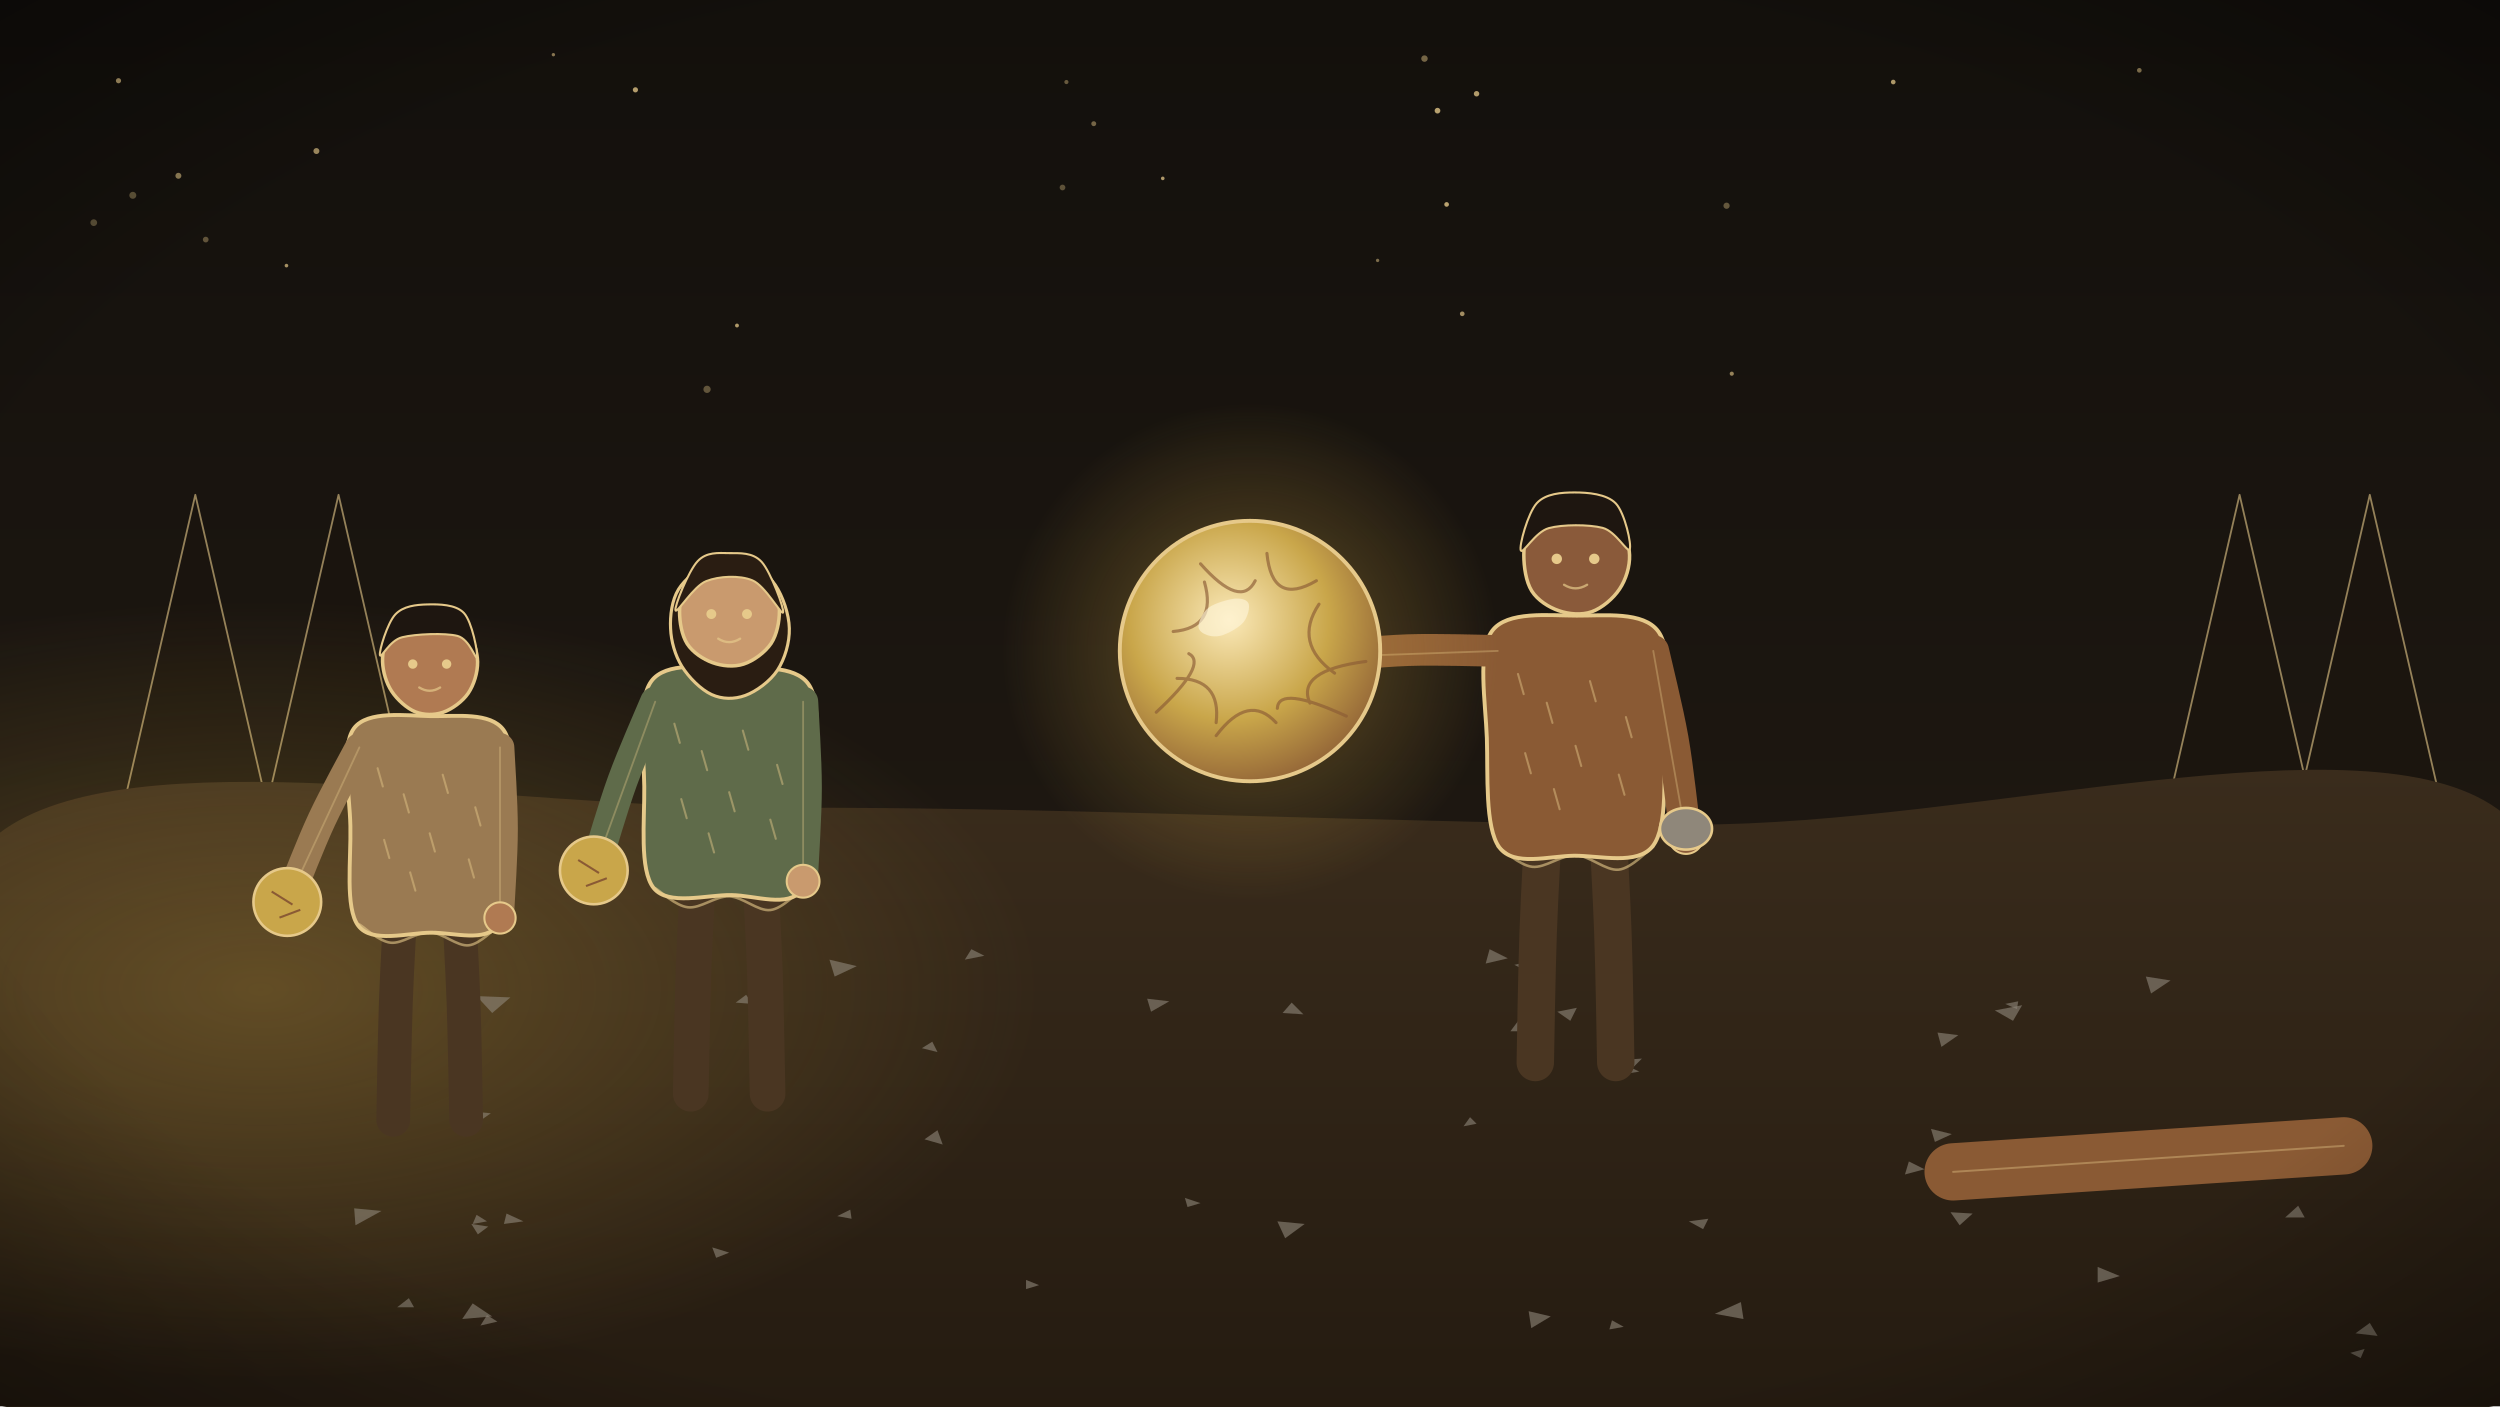
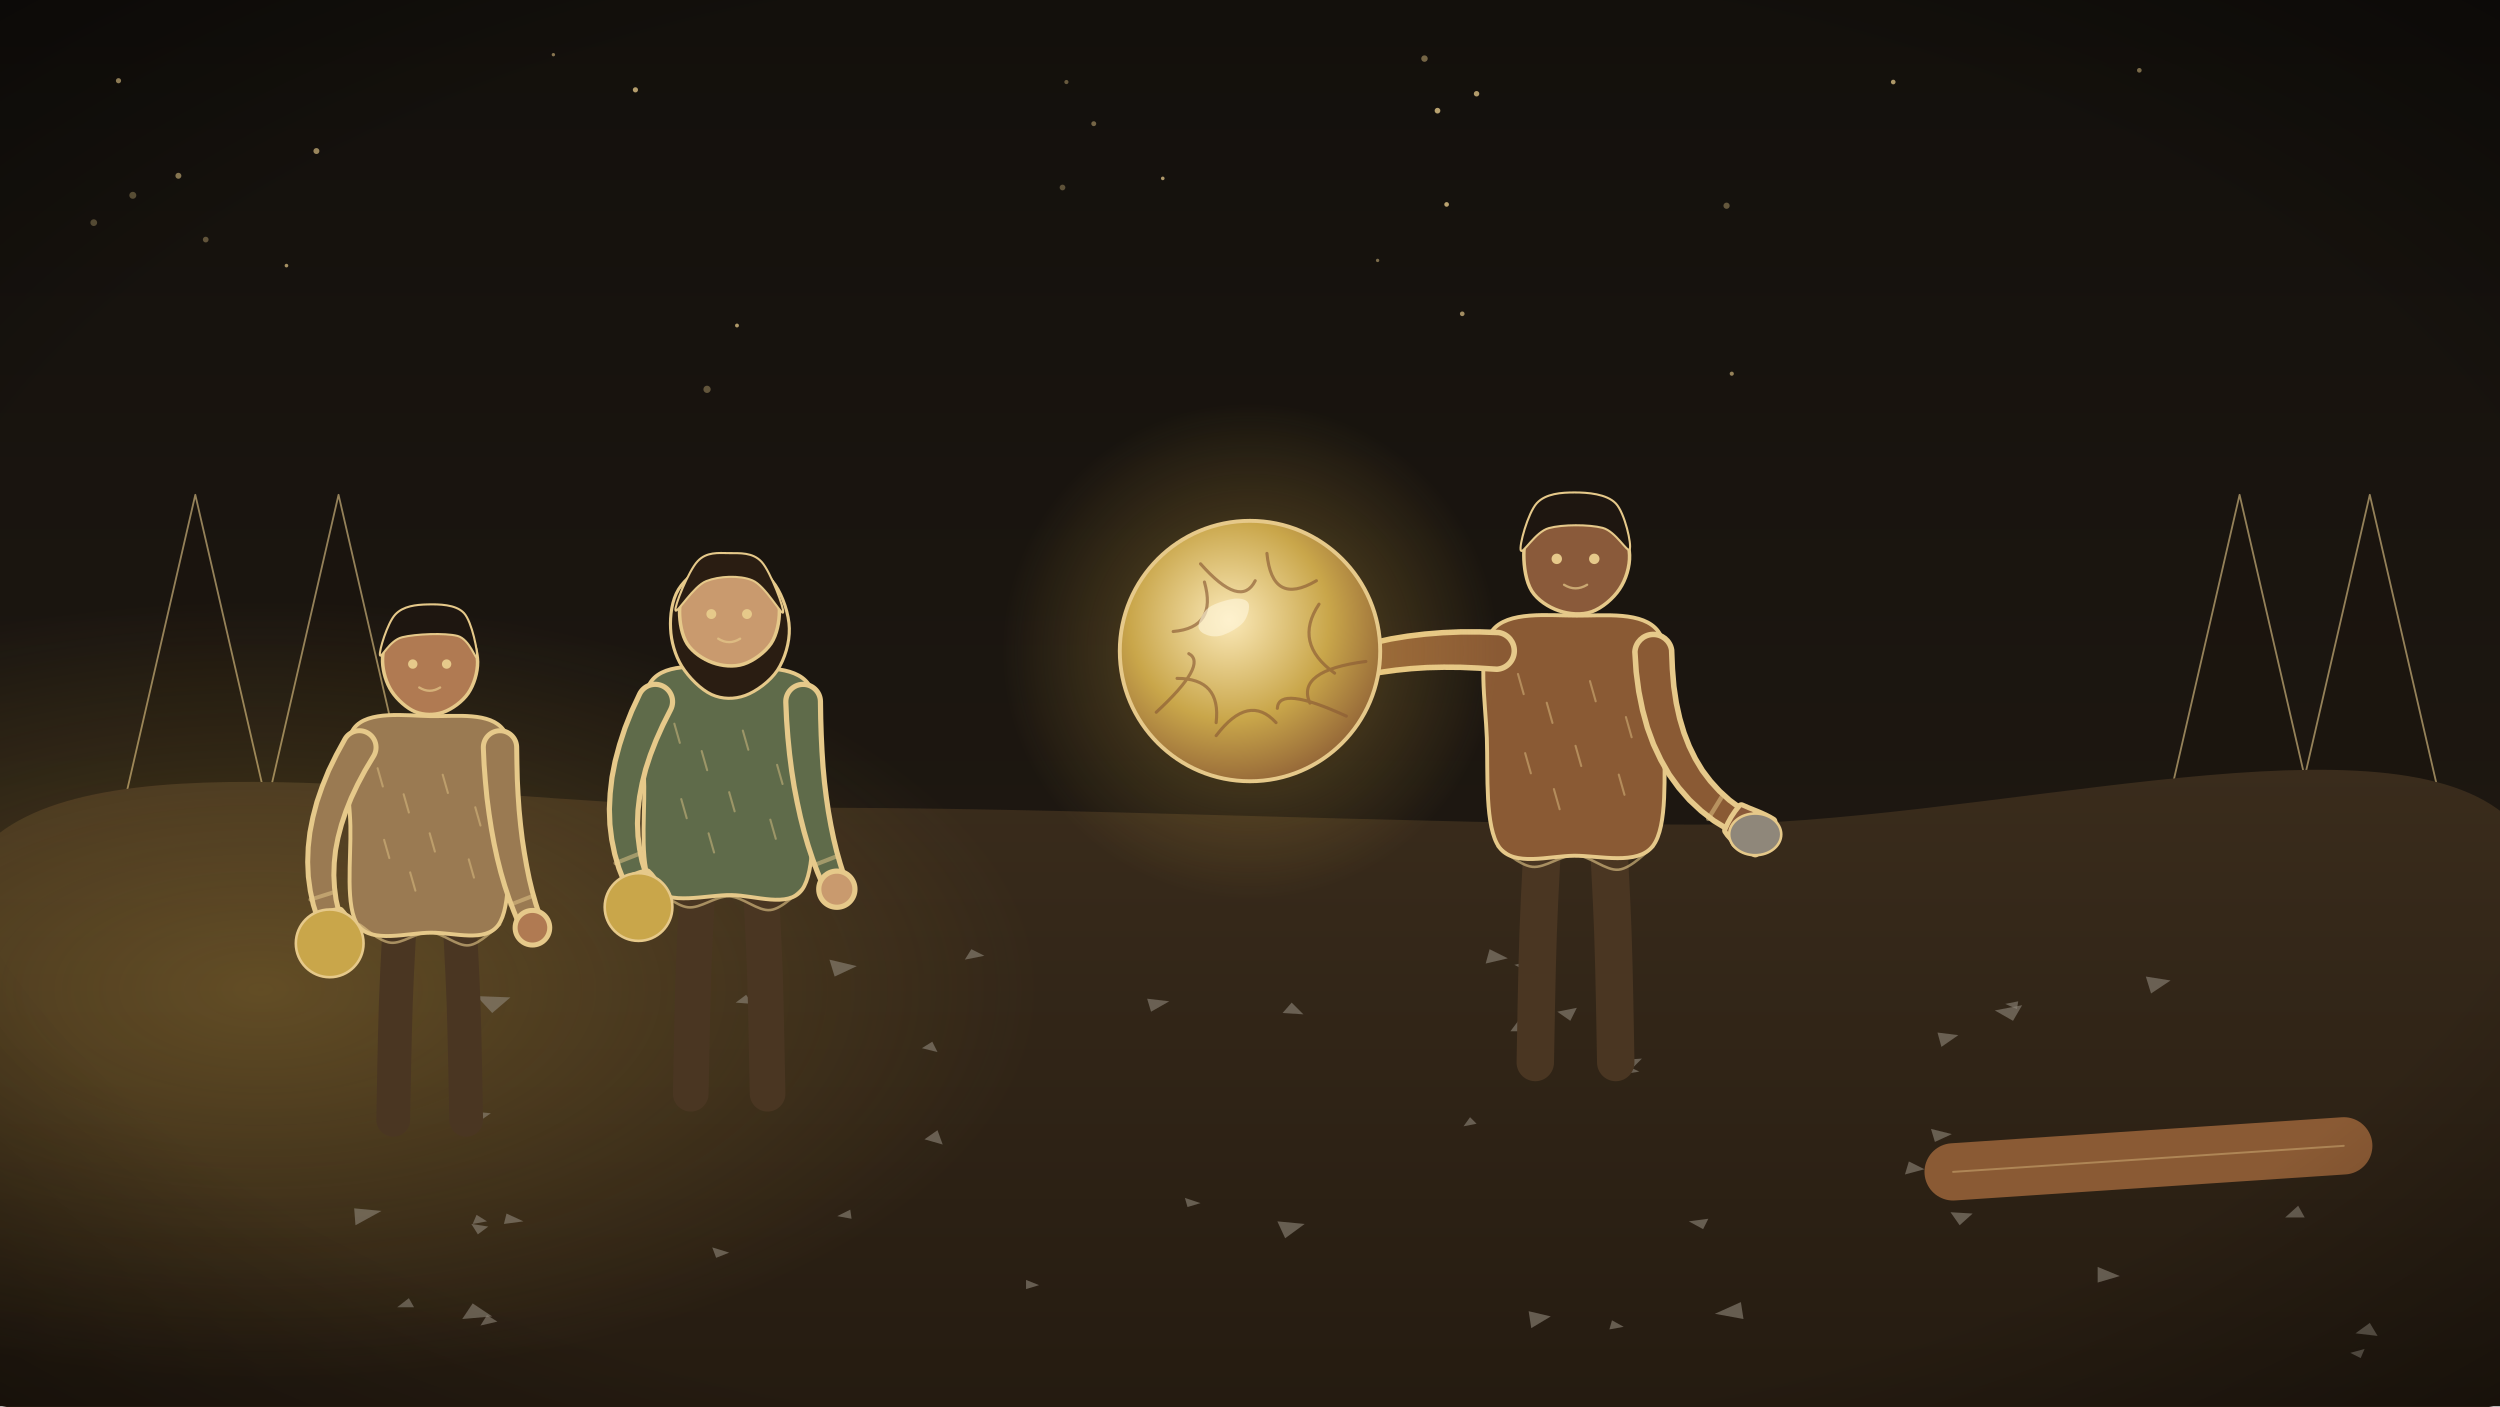
<svg xmlns="http://www.w3.org/2000/svg" viewBox="0 0 1920 1080" width="1920" height="1080">
  <defs>
    <linearGradient id="lg1" x1="0" y1="0" x2="0" y2="1">
      <stop offset="0" stop-color="#13100c" stop-opacity="1" />
      <stop offset="1" stop-color="#241c14" stop-opacity="1" />
    </linearGradient>
    <linearGradient id="lg2" x1="0" y1="0" x2="0" y2="1">
      <stop offset="0" stop-color="#3a2c1c" stop-opacity="1" />
      <stop offset="1" stop-color="#22190f" stop-opacity="1" />
    </linearGradient>
    <radialGradient id="rg3" cx="0.5" cy="0.5" r="0.5">
      <stop offset="0" stop-color="#f2c14e" stop-opacity="0.25" />
      <stop offset="1" stop-color="#f2c14e" stop-opacity="0" />
    </radialGradient>
    <radialGradient id="rg4" cx="0.42" cy="0.38" r="0.7">
      <stop offset="0" stop-color="#fbe9b8" stop-opacity="1" />
      <stop offset="0.55" stop-color="#c9a64a" stop-opacity="1" />
      <stop offset="1" stop-color="#8a5a34" stop-opacity="1" />
    </radialGradient>
    <radialGradient id="rg5" cx="0.5" cy="0.5" r="0.5">
      <stop offset="0" stop-color="#f2c14e" stop-opacity="0.55" />
      <stop offset="0.45" stop-color="#f2c14e" stop-opacity="0.193" />
      <stop offset="1" stop-color="#f2c14e" stop-opacity="0" />
    </radialGradient>
    <radialGradient id="rg6" cx="0.5" cy="0.5" r="0.75">
      <stop offset="0" stop-color="#000000" stop-opacity="0" />
      <stop offset="0.7" stop-color="#000000" stop-opacity="0" />
      <stop offset="1" stop-color="#000000" stop-opacity="0.45" />
    </radialGradient>
  </defs>
  <rect width="1920" height="1080" fill="url(#lg1)" />
  <circle cx="893" cy="137" r="1.4" fill="#e6c98a" opacity="0.73" />
  <circle cx="72" cy="171" r="2.6" fill="#e6c98a" opacity="0.34" />
  <circle cx="1058" cy="200" r="1.3" fill="#e6c98a" opacity="0.49" />
  <circle cx="1326" cy="158" r="2.4" fill="#e6c98a" opacity="0.38" />
  <circle cx="488" cy="69" r="2.0" fill="#e6c98a" opacity="0.76" />
  <circle cx="1123" cy="241" r="1.8" fill="#e6c98a" opacity="0.67" />
  <circle cx="243" cy="116" r="2.3" fill="#e6c98a" opacity="0.66" />
  <circle cx="819" cy="63" r="1.6" fill="#e6c98a" opacity="0.40" />
  <circle cx="566" cy="250" r="1.5" fill="#e6c98a" opacity="0.74" />
  <circle cx="1643" cy="54" r="1.8" fill="#e6c98a" opacity="0.55" />
  <circle cx="102" cy="150" r="2.7" fill="#e6c98a" opacity="0.36" />
  <circle cx="1134" cy="72" r="2.1" fill="#e6c98a" opacity="0.75" />
  <circle cx="425" cy="42" r="1.3" fill="#e6c98a" opacity="0.57" />
  <circle cx="91" cy="62" r="2.0" fill="#e6c98a" opacity="0.76" />
  <circle cx="816" cy="144" r="2.2" fill="#e6c98a" opacity="0.35" />
  <circle cx="1104" cy="85" r="2.2" fill="#e6c98a" opacity="0.78" />
  <circle cx="158" cy="184" r="2.2" fill="#e6c98a" opacity="0.37" />
  <circle cx="543" cy="299" r="2.8" fill="#e6c98a" opacity="0.36" />
  <circle cx="1330" cy="287" r="1.6" fill="#e6c98a" opacity="0.61" />
  <circle cx="137" cy="135" r="2.3" fill="#e6c98a" opacity="0.60" />
  <circle cx="1454" cy="63" r="1.8" fill="#e6c98a" opacity="0.73" />
  <circle cx="1111" cy="157" r="1.8" fill="#e6c98a" opacity="0.79" />
  <circle cx="1094" cy="45" r="2.5" fill="#e6c98a" opacity="0.46" />
  <circle cx="840" cy="95" r="1.9" fill="#e6c98a" opacity="0.46" />
  <circle cx="220" cy="204" r="1.4" fill="#e6c98a" opacity="0.69" />
  <path d="M150,640 L90,640 L150,380 L210,640 Z" fill="#1a140e" stroke="#e6c98a" stroke-width="1.4" stroke-linecap="round" stroke-linejoin="round" opacity="0.6" />
  <path d="M260,640 L200,640 L260,380 L320,640 Z" fill="#1a140e" stroke="#e6c98a" stroke-width="1.4" stroke-linecap="round" stroke-linejoin="round" opacity="0.6" />
  <path d="M1720,640 L1660,640 L1720,380 L1780,640 Z" fill="#1a140e" stroke="#e6c98a" stroke-width="1.4" stroke-linecap="round" stroke-linejoin="round" opacity="0.6" />
  <path d="M1820,640 L1760,640 L1820,380 L1880,640 Z" fill="#1a140e" stroke="#e6c98a" stroke-width="1.4" stroke-linecap="round" stroke-linejoin="round" opacity="0.6" />
  <path d="M-1,640.2 C98.5,563.6 382.6,621.6 599.5,620.4 C816.4,619.3 1080.7,633.1 1300.5,633.3 C1520.3,633.4 1815,547.1 1918.1,621.3 C2021.1,695.6 2238.4,1002.5 1919,1078.9 C1599.7,1155.4 322,1153 2,1079.9 C-318,1006.8 -100.6,716.8 -1,640.2 Z" fill="url(#lg2)" stroke="none" stroke-width="3" stroke-linecap="round" stroke-linejoin="round" />
  <ellipse cx="200" cy="760" rx="600" ry="300" fill="url(#rg3)" />
  <polygon points="910,920 922,924 912,927" fill="#8f877a" opacity="0.6" />
  <polygon points="1498,931 1515,932 1505,941" fill="#8f877a" opacity="0.6" />
  <polygon points="378,1011 355,1013 363,1001" fill="#8f877a" opacity="0.6" />
  <polygon points="798,987 788,990 788,983" fill="#8f877a" opacity="0.6" />
  <polygon points="1826,1026 1809,1024 1820,1016" fill="#8f877a" opacity="0.6" />
  <polygon points="374,938 363,940 366,933" fill="#8f877a" opacity="0.6" />
  <polygon points="1124,865 1129,858 1134,863" fill="#8f877a" opacity="0.6" />
  <polygon points="1240,826 1242,815 1259,823" fill="#8f877a" opacity="0.6" />
  <polygon points="720,868 724,879 710,875" fill="#8f877a" opacity="0.6" />
  <polygon points="985,778 992,770 1001,779" fill="#8f877a" opacity="0.6" />
  <polygon points="402,938 387,940 389,932" fill="#8f877a" opacity="0.6" />
  <polygon points="884,777 881,767 898,769" fill="#8f877a" opacity="0.6" />
  <polygon points="369,1018 374,1010 382,1015" fill="#8f877a" opacity="0.6" />
  <polygon points="550,966 547,958 560,962" fill="#8f877a" opacity="0.6" />
  <polygon points="1805,1039 1816,1036 1813,1043" fill="#8f877a" opacity="0.6" />
  <polygon points="1196,777 1211,774 1206,784" fill="#8f877a" opacity="0.6" />
  <polygon points="1652,763 1648,750 1667,753" fill="#8f877a" opacity="0.6" />
  <polygon points="1308,944 1297,938 1312,936" fill="#8f877a" opacity="0.6" />
  <polygon points="305,1004 314,997 318,1004" fill="#8f877a" opacity="0.6" />
  <polygon points="1191,1011 1176,1020 1174,1007" fill="#8f877a" opacity="0.6" />
  <polygon points="1463,902 1466,892 1478,898" fill="#8f877a" opacity="0.6" />
  <polygon points="1337,1000 1339,1013 1317,1009" fill="#8f877a" opacity="0.6" />
  <polygon points="741,737 746,729 756,734" fill="#8f877a" opacity="0.6" />
  <polygon points="1163,741 1181,737 1179,749" fill="#8f877a" opacity="0.6" />
  <polygon points="654,936 643,934 653,929" fill="#8f877a" opacity="0.6" />
  <polygon points="1236,1021 1238,1014 1247,1019" fill="#8f877a" opacity="0.6" />
  <polygon points="1253,821 1246,814 1261,813" fill="#8f877a" opacity="0.6" />
  <polygon points="565,770 573,764 578,771" fill="#8f877a" opacity="0.6" />
  <polygon points="355,853 377,855 361,866" fill="#8f877a" opacity="0.6" />
  <polygon points="1532,776 1553,772 1546,784" fill="#8f877a" opacity="0.6" />
  <polygon points="1789,884 1800,889 1786,893" fill="#8f877a" opacity="0.6" />
  <polygon points="720,808 708,805 716,800" fill="#8f877a" opacity="0.6" />
  <polygon points="1504,795 1491,804 1488,793" fill="#8f877a" opacity="0.6" />
  <polygon points="637,737 658,742 641,750" fill="#8f877a" opacity="0.6" />
  <polygon points="1160,792 1166,784 1174,792" fill="#8f877a" opacity="0.6" />
  <polygon points="378,778 366,765 392,766" fill="#8f877a" opacity="0.6" />
  <polygon points="1611,985 1611,973 1628,980" fill="#8f877a" opacity="0.6" />
  <polygon points="1550,769 1549,775 1540,771" fill="#8f877a" opacity="0.6" />
  <polygon points="367,948 362,940 375,942" fill="#8f877a" opacity="0.6" />
  <polygon points="1144,729 1158,736 1141,740" fill="#8f877a" opacity="0.6" />
  <polygon points="1483,867 1499,871 1486,877" fill="#8f877a" opacity="0.6" />
  <polygon points="987,951 981,938 1002,940" fill="#8f877a" opacity="0.6" />
  <polygon points="1755,935 1765,926 1770,935" fill="#8f877a" opacity="0.6" />
  <polygon points="314,724 302,723 308,717" fill="#8f877a" opacity="0.6" />
  <polygon points="272,928 293,930 273,941" fill="#8f877a" opacity="0.6" />
  <path d="M1500,900 C1550,896.7 1750,883.3 1800,880" fill="none" stroke="#8a5a34" stroke-width="44" stroke-linecap="round" stroke-linejoin="round" />
  <path d="M1500,900 C1550,896.7 1750,883.3 1800,880" fill="none" stroke="#e6c98a" stroke-width="1.5" stroke-linecap="round" stroke-linejoin="round" opacity="0.4" />
  <g transform="translate(1210,816)">
    <path d="M0,-324.9 C0,-330.1 0,-350.7 0,-355.9" fill="none" stroke="#8a5a3a" stroke-width="19.895" stroke-linecap="round" stroke-linejoin="round" />
    <path d="M-24.3,-187.9 C-25.1,-173.2 -27.6,-130.8 -28.7,-99.5 C-29.8,-68.2 -30.6,-16.6 -30.9,0" fill="none" stroke="#4a3622" stroke-width="28.737" stroke-linecap="round" stroke-linejoin="round" />
    <path d="M24.3,-187.9 C25.1,-173.2 27.6,-130.8 28.7,-99.5 C29.8,-68.2 30.6,-16.6 30.9,0" fill="none" stroke="#4a3622" stroke-width="28.737" stroke-linecap="round" stroke-linejoin="round" />
    <g id="mv-breathe-maker">
      <path d="M-64.1,-331.4 C-52.6,-347.1 -20.4,-343.2 0.9,-343.2 C22.2,-343.1 52.3,-346.7 63.6,-331 C74.8,-315.3 69.2,-276.6 68.5,-249.1 C67.8,-221.7 71,-181.4 59.4,-166.3 C47.8,-151.2 18.7,-158.9 -1,-158.8 C-20.6,-158.6 -47.3,-150.2 -58.5,-165.2 C-69.7,-180.3 -67.2,-221.5 -68.1,-249.2 C-69.1,-276.9 -75.6,-315.7 -64.1,-331.4 Z" fill="#8a5a34" stroke="#e6c98a" stroke-width="3" stroke-linecap="round" stroke-linejoin="round" />
      <path d="M-44.2,-298.4 l4.4,15.5 M-22.1,-276.3 l4.4,15.5 M11.1,-292.9 l4.4,15.5 M38.7,-265.3 l4.4,15.5 M-38.7,-237.6 l4.4,15.5 M0,-243.2 l4.4,15.5 M33.2,-221.1 l4.4,15.5 M-16.6,-210 l4.4,15.5" fill="none" stroke="#e6c98a" stroke-width="1.6" stroke-linecap="round" stroke-linejoin="round" opacity="0.45" />
      <path d="M-59.7,-165.8 C-55.3,-163.2 -43.1,-151.4 -33.2,-150.3 C-23.2,-149.2 -11.1,-159.5 0,-159.2 C11.1,-158.8 23.2,-147 33.2,-148.1 C43.1,-149.2 55.3,-162.8 59.7,-165.8" fill="none" stroke="#e6c98a" stroke-width="2" stroke-linecap="round" stroke-linejoin="round" opacity="0.6" />
    </g>
-     <g id="mv-arm-makerr">
-       <g transform="translate(-59.7,-316.1) rotate(88)">
-         <path d="M0,0 C-0.5,11.5 -3,46.1 -3,69.1 C-3,92.1 -0.5,126.6 0,138.2" fill="none" stroke="#8a5a34" stroke-width="24.316" stroke-linecap="round" stroke-linejoin="round" />
-         <path d="M0,0 C0,23 0,115.1 0,138.2" fill="none" stroke="#e6c98a" stroke-width="1.4" stroke-linecap="round" stroke-linejoin="round" opacity="0.35" />
-         <circle cx="0" cy="144.8" r="13.3" fill="#8a5a3a" stroke="#e6c98a" stroke-width="1.6" />
-       </g>
-     </g>
-     <g id="mv-arm-makerl">
-       <g transform="translate(59.7,-316.1) rotate(-10)">
-         <path d="M0,0 C0.5,11.5 3,46.1 3,69.1 C3,92.1 0.5,126.6 0,138.2" fill="none" stroke="#8a5a34" stroke-width="24.316" stroke-linecap="round" stroke-linejoin="round" />
-         <path d="M0,0 C0,23 0,115.1 0,138.2" fill="none" stroke="#e6c98a" stroke-width="1.4" stroke-linecap="round" stroke-linejoin="round" opacity="0.35" />
-         <circle cx="0" cy="144.8" r="13.3" fill="#8a5a3a" stroke="#e6c98a" stroke-width="1.6" />
-         <g transform="translate(0,144.8) rotate(10)">
-           <ellipse cx="0" cy="-6" rx="20" ry="16" fill="#8f877a" stroke="#e6c98a" stroke-width="2" />
-         </g>
-       </g>
+     <g class="mv mv-limb-maker-r-1" data-pivot="-59.7 -316.1">
+       <path d="M-59.0,-330.2 L-73.6,-330.7 L-88.1,-330.7 L-102.2,-330.1 L-115.8,-329.0 L-129.0,-327.4 L-141.8,-325.3 L-154.1,-322.6 L-166.0,-319.5 L-177.5,-315.8 L-188.5,-311.7 L-199.0,-307.0 L-208.8,-302.0 A9.4,9.4 0 0 0 -200.9,-284.9 L-191.2,-288.8 L-181.4,-292.2 L-171.1,-295.2 L-160.5,-297.7 L-149.5,-299.7 L-138.0,-301.3 L-126.2,-302.5 L-113.9,-303.3 L-101.2,-303.6 L-88.1,-303.5 L-74.6,-302.9 L-60.4,-302.0 A14.2,14.2 0 0 0 -59.0,-330.2Z" fill="#8a5a34" stroke="#e6c98a" stroke-width="4.25" stroke-linejoin="round" />
+       <path d="M-194.3,-310.3 L-185.1,-291.7" stroke="#e6c98a" stroke-width="3.40" stroke-linecap="round" opacity=".5" />
+       <circle cx="-212.1" cy="-289.8" r="14.7" fill="#8a5a3a" stroke="#e6c98a" stroke-width="4.25" />
    </g>
    <g id="mv-nod-maker">
      <path d="M41.5,-389.7 C41.8,-381 38.7,-370.8 33.8,-363.6 C29,-356.3 20.3,-349 12.5,-346.2 C4.7,-343.4 -5.2,-344.3 -12.9,-347 C-20.5,-349.6 -29.1,-355 -33.6,-362.1 C-38.1,-369.3 -39.7,-380.9 -39.7,-389.7 C-39.7,-398.5 -38.2,-408.3 -33.7,-415.1 C-29.1,-421.9 -20.2,-427.9 -12.5,-430.5 C-4.9,-433.2 4.8,-433.4 12.3,-430.9 C19.7,-428.4 27.3,-422.5 32.2,-415.6 C37.1,-408.7 41.3,-398.4 41.5,-389.7 Z" fill="#8a5a3a" stroke="#e6c98a" stroke-width="2.7" stroke-linecap="round" stroke-linejoin="round" />
      <path d="M-42,-393.2 C-43.6,-396.4 -36.6,-422.1 -29.7,-429.6 C-22.8,-437 -10.8,-437.8 -0.7,-437.8 C9.4,-437.8 23.8,-436.7 30.9,-429.4 C37.9,-422.1 43.3,-397.3 41.6,-394.2 C39.9,-391 31.1,-407.9 20.8,-410.6 C10.4,-413.3 -10.1,-413.3 -20.5,-410.4 C-31,-407.5 -40.5,-390.1 -42,-393.2 Z" fill="#1e1610" stroke="#e6c98a" stroke-width="1.6" stroke-linecap="round" stroke-linejoin="round" />
      <circle cx="-14.4" cy="-386.8" r="4" fill="#e6c98a" />
      <circle cx="14.4" cy="-386.8" r="4" fill="#e6c98a" />
      <path d="M-8.8,-366.9 q8.8,5.5 17.7,0" fill="none" stroke="#e6c98a" stroke-width="1.8" stroke-linecap="round" stroke-linejoin="round" opacity="0.7" />
+     </g>
+     <g class="mv mv-limb-maker-l-1" data-pivot="59.7 -316.1">
+       <path d="M45.6,-315.4 L46.6,-300.0 L48.6,-284.9 L51.5,-270.6 L55.2,-257.1 L59.9,-244.3 L65.5,-232.4 L71.9,-221.2 L79.3,-211.0 L87.5,-201.6 L96.5,-193.2 L106.3,-185.6 L116.6,-179.3 A9.4,9.4 0 0 0 127.1,-194.9 L118.2,-201.5 L110.5,-208.5 L103.6,-216.1 L97.4,-224.3 L92.0,-233.3 L87.3,-242.9 L83.3,-253.2 L80.0,-264.3 L77.4,-276.1 L75.5,-288.8 L74.4,-302.2 L73.8,-316.8 A14.2,14.2 0 0 0 45.6,-315.4Z" fill="#8a5a34" stroke="#e6c98a" stroke-width="4.25" stroke-linejoin="round" />
+       <path d="M101.9,-187.1 L112.8,-204.8" stroke="#e6c98a" stroke-width="3.40" stroke-linecap="round" opacity=".5" />
+       <g transform="translate(121.9 -187.1) rotate(121.38) scale(28.320)">
+         <g fill="#e6c98a" stroke="#e6c98a" stroke-width="0.27" stroke-linejoin="round">
+           <path d="M-0.370,0 C-0.111,0.04 0.111,0.04 0.370,0 C0.500,-0.25 0.510,-0.62 0.480,-0.960 C0.288,-1.050 -0.288,-1.050 -0.480,-0.920 C-0.490,-0.62 -0.390,-0.22 -0.370,0 Z" />
+         </g>
+         <g fill="#8a5a3a" stroke="none">
+           <path d="M-0.370,0 C-0.111,0.04 0.111,0.04 0.370,0 C0.500,-0.25 0.510,-0.62 0.480,-0.960 C0.288,-1.050 -0.288,-1.050 -0.480,-0.920 C-0.490,-0.62 -0.390,-0.22 -0.370,0 Z" />
+         </g>
+         <path d="M0.237,-0.94 L0.237,-0.57 A0.118,0.118 0 0 0 0.473,-0.57 L0.473,-0.94 A0.118,0.118 0 0 0 0.237,-0.94 Z" fill="#8a5a3a" stroke="#e6c98a" stroke-width="0.135" stroke-linejoin="round" />
+         <path d="M-0.004,-0.97 L-0.004,-0.6 A0.124,0.124 0 0 0 0.244,-0.6 L0.244,-0.97 A0.124,0.124 0 0 0 -0.004,-0.97 Z" fill="#8a5a3a" stroke="#e6c98a" stroke-width="0.135" stroke-linejoin="round" />
+         <path d="M-0.238,-0.95 L-0.238,-0.58 A0.118,0.118 0 0 0 -0.002,-0.58 L-0.002,-0.95 A0.118,0.118 0 0 0 -0.238,-0.95 Z" fill="#8a5a3a" stroke="#e6c98a" stroke-width="0.135" stroke-linejoin="round" />
+         <path d="M-0.452,-0.87 L-0.452,-0.5 A0.102,0.102 0 0 0 -0.248,-0.5 L-0.248,-0.87 A0.102,0.102 0 0 0 -0.452,-0.87 Z" fill="#8a5a3a" stroke="#e6c98a" stroke-width="0.135" stroke-linejoin="round" />
+         <path d="M0.513,-0.528 L0.056,-0.659 A0.115,0.115 0 0 0 -0.016,-0.441 L0.427,-0.272 A0.135,0.135 0 0 0 0.513,-0.528 Z" fill="#8a5a3a" stroke="#e6c98a" stroke-width="0.135" stroke-linejoin="round" />
+       </g>
+     </g>
+     <g transform="translate(138.0 -169.2)">
+       <ellipse cx="0" cy="-6" rx="20" ry="16" fill="#8f877a" stroke="#e6c98a" stroke-width="2" />
    </g>
  </g>
  <g id="mv-glint-core">
    <circle cx="960" cy="500" r="190.0" fill="url(#rg5)" />
  </g>
  <circle cx="960" cy="500" r="100" fill="url(#rg4)" stroke="#e6c98a" stroke-width="3" />
  <path d="M1049,508 Q995,515 1006,540 M1034,550 Q982,526 981,544 M980,555 Q959,532 934,565 M934,555 Q938,521 904,521 M888,547 Q928,510 913,502 M901,485 Q935,482 925,447 M922,433 Q953,468 964,446 M973,425 Q977,466 1011,446 M1013,464 Q993,494 1025,517" fill="none" stroke="#8a5a34" stroke-width="2.4" stroke-linecap="round" stroke-linejoin="round" opacity="0.65" />
  <path d="M958.9,463.5 C960.1,466.5 958.3,473.7 955.1,477.7 C951.9,481.7 944.3,485.9 939.6,487.6 C935,489.3 930.2,488.9 927,487.7 C923.8,486.6 920.3,484.4 920.4,480.9 C920.6,477.4 923.5,470.3 928.1,466.8 C932.7,463.3 942.9,460.4 948,459.8 C953.1,459.3 957.7,460.5 958.9,463.5 Z" fill="#fff6dc" stroke="none" stroke-width="3" stroke-linecap="round" stroke-linejoin="round" opacity="0.6" />
  <g transform="translate(560,840)">
    <path d="M0,-309.5 C0,-314.4 0,-334 0,-338.9" fill="none" stroke="#c99a6e" stroke-width="18.947" stroke-linecap="round" stroke-linejoin="round" />
    <path d="M-23.2,-178.9 C-23.9,-164.9 -26.3,-124.6 -27.4,-94.7 C-28.4,-64.9 -29.1,-15.8 -29.5,0" fill="none" stroke="#4a3622" stroke-width="27.368" stroke-linecap="round" stroke-linejoin="round" />
    <path d="M23.2,-178.9 C23.9,-164.9 26.3,-124.6 27.4,-94.7 C28.4,-64.9 29.1,-15.8 29.5,0" fill="none" stroke="#4a3622" stroke-width="27.368" stroke-linecap="round" stroke-linejoin="round" />
    <g id="mv-breathe-u1">
      <path d="M-59.8,-316.8 C-48.7,-332 -18.7,-327.5 1.4,-327.1 C21.5,-326.7 50.4,-329.6 60.9,-314.6 C71.5,-299.5 65.7,-263.2 64.8,-236.8 C64,-210.5 66.4,-170.6 55.8,-156.5 C45.3,-142.5 20.4,-152.3 1.5,-152.6 C-17.5,-152.8 -46.9,-144.1 -58,-158 C-69.1,-171.9 -64.9,-209.6 -65.2,-236 C-65.5,-262.5 -70.9,-301.6 -59.8,-316.8 Z" fill="#5f6b4a" stroke="#e6c98a" stroke-width="3" stroke-linecap="round" stroke-linejoin="round" />
      <path d="M-42.1,-284.2 l4.2,14.7 M-21.1,-263.2 l4.2,14.7 M10.5,-278.9 l4.2,14.7 M36.8,-252.6 l4.2,14.7 M-36.8,-226.3 l4.2,14.7 M0,-231.6 l4.2,14.7 M31.6,-210.5 l4.2,14.7 M-15.8,-200 l4.2,14.7" fill="none" stroke="#e6c98a" stroke-width="1.6" stroke-linecap="round" stroke-linejoin="round" opacity="0.45" />
      <path d="M-56.8,-157.9 C-52.6,-155.4 -41.1,-144.2 -31.6,-143.2 C-22.1,-142.1 -10.5,-151.9 0,-151.6 C10.5,-151.2 22.1,-140 31.6,-141.1 C41.1,-142.1 52.6,-155.1 56.8,-157.9" fill="none" stroke="#e6c98a" stroke-width="2" stroke-linecap="round" stroke-linejoin="round" opacity="0.6" />
    </g>
-     <g id="mv-arm-u1r">
-       <g transform="translate(-56.8,-301.1) rotate(20)">
-         <path d="M0,0 C-0.5,11 -2.8,43.9 -2.8,65.8 C-2.8,87.7 -0.5,120.6 0,131.6" fill="none" stroke="#5f6b4a" stroke-width="23.158" stroke-linecap="round" stroke-linejoin="round" />
-         <path d="M0,0 C0,21.9 0,109.6 0,131.6" fill="none" stroke="#e6c98a" stroke-width="1.4" stroke-linecap="round" stroke-linejoin="round" opacity="0.35" />
-         <circle cx="0" cy="137.9" r="12.6" fill="#c99a6e" stroke="#e6c98a" stroke-width="1.6" />
-         <g transform="translate(0,137.9) rotate(-20)">
-           <circle cx="0" cy="0" r="26" fill="#c9a64a" stroke="#e6c98a" stroke-width="2" />
-           <path d="M-12,-8 L4,2 M-6,12 L10,6" stroke="#8a5a34" stroke-width="1.6" fill="none" />
-         </g>
+     <g class="mv mv-limb-u1-r-1" data-pivot="-56.8 -301.1">
+       <path d="M-68.8,-306.9 L-74.8,-294.0 L-80.0,-280.9 L-84.2,-268.0 L-87.6,-255.3 L-90.0,-242.9 L-91.4,-230.6 L-92.0,-218.6 L-91.6,-206.8 L-90.2,-195.3 L-87.9,-184.1 L-84.7,-173.2 L-80.7,-163.0 A8.9,8.9 0 0 0 -63.9,-168.8 L-66.9,-178.5 L-68.8,-188.1 L-70.0,-197.8 L-70.4,-207.7 L-70.0,-217.7 L-68.8,-228.0 L-66.8,-238.5 L-64.1,-249.3 L-60.5,-260.3 L-56.1,-271.6 L-50.9,-283.2 L-44.8,-295.3 A13.3,13.3 0 0 0 -68.8,-306.9Z" fill="#5f6b4a" stroke="#e6c98a" stroke-width="4.00" stroke-linejoin="round" />
+       <path d="M-87.3,-177.1 L-69.1,-184.3" stroke="#e6c98a" stroke-width="3.20" stroke-linecap="round" opacity=".5" />
+       <g transform="translate(-72.3 -165.9) rotate(158.51) scale(26.640)">
+         <g fill="#e6c98a" stroke="#e6c98a" stroke-width="0.27" stroke-linejoin="round">
+           <path d="M0.370,0 C0.111,0.04 -0.111,0.04 -0.370,0 C-0.500,-0.25 -0.510,-0.62 -0.480,-0.960 C-0.288,-1.050 0.288,-1.050 0.480,-0.920 C0.490,-0.62 0.390,-0.22 0.370,0 Z" />
+         </g>
+         <g fill="#c99a6e" stroke="none">
+           <path d="M0.370,0 C0.111,0.04 -0.111,0.04 -0.370,0 C-0.500,-0.25 -0.510,-0.62 -0.480,-0.960 C-0.288,-1.050 0.288,-1.050 0.480,-0.920 C0.490,-0.62 0.390,-0.22 0.370,0 Z" />
+         </g>
+         <path d="M-0.473,-0.94 L-0.473,-0.57 A0.118,0.118 0 0 0 -0.237,-0.57 L-0.237,-0.94 A0.118,0.118 0 0 0 -0.473,-0.94 Z" fill="#c99a6e" stroke="#e6c98a" stroke-width="0.135" stroke-linejoin="round" />
+         <path d="M-0.244,-0.97 L-0.244,-0.6 A0.124,0.124 0 0 0 0.004,-0.6 L0.004,-0.97 A0.124,0.124 0 0 0 -0.244,-0.97 Z" fill="#c99a6e" stroke="#e6c98a" stroke-width="0.135" stroke-linejoin="round" />
+         <path d="M0.002,-0.95 L0.002,-0.58 A0.118,0.118 0 0 0 0.238,-0.58 L0.238,-0.95 A0.118,0.118 0 0 0 0.002,-0.95 Z" fill="#c99a6e" stroke="#e6c98a" stroke-width="0.135" stroke-linejoin="round" />
+         <path d="M0.248,-0.87 L0.248,-0.5 A0.102,0.102 0 0 0 0.452,-0.5 L0.452,-0.87 A0.102,0.102 0 0 0 0.248,-0.87 Z" fill="#c99a6e" stroke="#e6c98a" stroke-width="0.135" stroke-linejoin="round" />
+         <path d="M-0.427,-0.272 L0.016,-0.441 A0.115,0.115 0 0 0 -0.056,-0.659 L-0.513,-0.528 A0.135,0.135 0 0 0 -0.427,-0.272 Z" fill="#c99a6e" stroke="#e6c98a" stroke-width="0.135" stroke-linejoin="round" />
      </g>
    </g>
-     <g id="mv-arm-u1l">
-       <g transform="translate(56.8,-301.1) rotate(0)">
-         <path d="M0,0 C0.5,11 2.8,43.9 2.8,65.8 C2.8,87.7 0.5,120.6 0,131.6" fill="none" stroke="#5f6b4a" stroke-width="23.158" stroke-linecap="round" stroke-linejoin="round" />
-         <path d="M0,0 C0,21.9 0,109.6 0,131.6" fill="none" stroke="#e6c98a" stroke-width="1.4" stroke-linecap="round" stroke-linejoin="round" opacity="0.35" />
-         <circle cx="0" cy="137.9" r="12.6" fill="#c99a6e" stroke="#e6c98a" stroke-width="1.6" />
-       </g>
+     <g transform="translate(-69.6 -143.4)">
+       <circle cx="0" cy="0" r="26" fill="#c9a64a" stroke="#e6c98a" stroke-width="2" />
    </g>
    <g id="mv-nod-u1">
      <path d="M46.2,-357.4 C46.5,-346.5 42.7,-333.9 37.1,-325.3 C31.4,-316.7 20.8,-309 12.4,-305.9 C3.9,-302.8 -5.4,-302.9 -13.5,-306.6 C-21.6,-310.3 -31,-319.7 -36.3,-328.2 C-41.5,-336.6 -44.6,-347.4 -45,-357.3 C-45.5,-367.2 -44,-379.1 -38.9,-387.4 C-33.8,-395.7 -23.1,-403.8 -14.6,-407.1 C-6,-410.4 4.3,-410 12.6,-407.2 C21,-404.5 29.9,-398.9 35.5,-390.6 C41.1,-382.3 46,-368.3 46.2,-357.4 Z" fill="#2a1d12" stroke="#e6c98a" stroke-width="2.4" stroke-linecap="round" stroke-linejoin="round" />
      <path d="M38.6,-370.9 C38.6,-362.8 36.7,-352.6 32.2,-345.8 C27.6,-339 18.6,-332.4 11.1,-330 C3.6,-327.5 -5.6,-328.5 -12.8,-331.1 C-20,-333.7 -28,-339 -32.2,-345.5 C-36.4,-352.1 -38.1,-362.1 -38.1,-370.3 C-38,-378.5 -36.4,-387.8 -31.9,-394.6 C-27.4,-401.4 -18.5,-408.3 -11.2,-410.9 C-4,-413.5 4.3,-413 11.5,-410.2 C18.8,-407.5 27.8,-401 32.3,-394.4 C36.8,-387.9 38.6,-379 38.6,-370.9 Z" fill="#c99a6e" stroke="#e6c98a" stroke-width="2.7" stroke-linecap="round" stroke-linejoin="round" />
      <path d="M-41.2,-371.2 C-42.4,-373.7 -31.2,-401.6 -24.3,-408.9 C-17.5,-416.3 -8.3,-415.3 -0.1,-415.2 C8.1,-415.1 18.1,-416 25,-408.4 C31.9,-400.8 42.6,-371.9 41.4,-369.6 C40.2,-367.3 27.7,-390.3 17.8,-394.3 C8,-398.4 -7.8,-397.6 -17.6,-393.7 C-27.4,-389.9 -40.1,-368.6 -41.2,-371.2 Z" fill="#2a1d12" stroke="#e6c98a" stroke-width="1.6" stroke-linecap="round" stroke-linejoin="round" />
      <circle cx="-13.7" cy="-368.4" r="3.8" fill="#e6c98a" />
      <circle cx="13.7" cy="-368.4" r="3.8" fill="#e6c98a" />
      <path d="M-8.4,-349.5 q8.4,5.3 16.8,0" fill="none" stroke="#e6c98a" stroke-width="1.8" stroke-linecap="round" stroke-linejoin="round" opacity="0.7" />
+     </g>
+     <g class="mv mv-limb-u1-l-1" data-pivot="56.8 -301.1">
+       <path d="M43.5,-300.7 L44.1,-287.1 L45.1,-273.7 L46.4,-260.7 L48.0,-248.1 L49.9,-235.9 L52.2,-224.0 L54.7,-212.5 L57.5,-201.4 L60.6,-190.7 L64.0,-180.4 L67.7,-170.5 L71.6,-161.1 A8.9,8.9 0 0 0 88.3,-167.2 L85.3,-176.6 L82.6,-186.1 L80.2,-196.0 L78.1,-206.2 L76.2,-216.8 L74.6,-227.8 L73.2,-239.1 L72.1,-250.8 L71.3,-262.9 L70.7,-275.4 L70.3,-288.2 L70.1,-301.5 A13.3,13.3 0 0 0 43.5,-300.7Z" fill="#5f6b4a" stroke="#e6c98a" stroke-width="4.00" stroke-linejoin="round" />
+       <path d="M65.0,-175.5 L83.2,-182.6" stroke="#e6c98a" stroke-width="3.20" stroke-linecap="round" opacity=".5" />
+       <circle cx="82.7" cy="-157.1" r="13.9" fill="#c99a6e" stroke="#e6c98a" stroke-width="4.00" />
    </g>
  </g>
  <g transform="translate(330,860)">
    <path d="M0,-294 C0,-298.7 0,-317.3 0,-322" fill="none" stroke="#b07a52" stroke-width="18.0" stroke-linecap="round" stroke-linejoin="round" />
    <path d="M-22,-170 C-22.7,-156.7 -25,-118.3 -26,-90 C-27,-61.7 -27.7,-15 -28,0" fill="none" stroke="#4a3622" stroke-width="26.0" stroke-linecap="round" stroke-linejoin="round" />
    <path d="M22,-170 C22.7,-156.7 25,-118.3 26,-90 C27,-61.7 27.7,-15 28,0" fill="none" stroke="#4a3622" stroke-width="26.0" stroke-linecap="round" stroke-linejoin="round" />
    <g id="mv-breathe-u2">
      <path d="M-58.2,-300.6 C-47.8,-314.7 -17.9,-310.3 1.2,-310 C20.4,-309.8 46.8,-313.3 56.8,-299.3 C66.7,-285.2 61.4,-250.8 60.7,-225.9 C60.1,-201 62.7,-163.3 52.7,-149.6 C42.8,-135.9 19,-143.8 1,-143.7 C-16.9,-143.6 -44.5,-135.3 -54.8,-149 C-65.2,-162.6 -60.3,-200.2 -60.9,-225.5 C-61.4,-250.8 -68.5,-286.5 -58.2,-300.6 Z" fill="#9a7a52" stroke="#e6c98a" stroke-width="3" stroke-linecap="round" stroke-linejoin="round" />
      <path d="M-40,-270 l4,14 M-20,-250 l4,14 M10,-265 l4,14 M35,-240 l4,14 M-35,-215 l4,14 M0,-220 l4,14 M30,-200 l4,14 M-15,-190 l4,14" fill="none" stroke="#e6c98a" stroke-width="1.6" stroke-linecap="round" stroke-linejoin="round" opacity="0.45" />
      <path d="M-54,-150 C-50,-147.7 -39,-137 -30,-136 C-21,-135 -10,-144.3 0,-144 C10,-143.7 21,-133 30,-134 C39,-135 50,-147.3 54,-150" fill="none" stroke="#e6c98a" stroke-width="2" stroke-linecap="round" stroke-linejoin="round" opacity="0.6" />
    </g>
-     <g id="mv-arm-u2r">
-       <g transform="translate(-54,-286) rotate(25)">
-         <path d="M0,0 C-0.5,10.4 -2.7,41.7 -2.7,62.5 C-2.7,83.3 -0.5,114.6 0,125" fill="none" stroke="#9a7a52" stroke-width="22.0" stroke-linecap="round" stroke-linejoin="round" />
-         <path d="M0,0 C0,20.8 0,104.2 0,125" fill="none" stroke="#e6c98a" stroke-width="1.4" stroke-linecap="round" stroke-linejoin="round" opacity="0.35" />
-         <circle cx="0" cy="131" r="12" fill="#b07a52" stroke="#e6c98a" stroke-width="1.6" />
-         <g transform="translate(0,131) rotate(-25)">
-           <circle cx="0" cy="0" r="26" fill="#c9a64a" stroke="#e6c98a" stroke-width="2" />
-           <path d="M-12,-8 L4,2 M-6,12 L10,6" stroke="#8a5a34" stroke-width="1.6" fill="none" />
-         </g>
+     <g class="mv mv-limb-u2-r-1" data-pivot="-54.0 -286.0">
+       <path d="M-65.1,-292.4 L-71.7,-280.3 L-77.6,-268.2 L-82.5,-256.1 L-86.6,-244.2 L-89.7,-232.4 L-92.0,-220.7 L-93.3,-209.2 L-93.7,-197.9 L-93.2,-186.7 L-91.7,-175.8 L-89.4,-165.2 L-86.2,-155.1 A8.5,8.5 0 0 0 -69.7,-159.5 L-71.9,-169.1 L-73.1,-178.4 L-73.6,-187.8 L-73.3,-197.3 L-72.3,-206.9 L-70.4,-216.7 L-67.8,-226.6 L-64.4,-236.8 L-60.3,-247.1 L-55.3,-257.7 L-49.6,-268.4 L-42.9,-279.6 A12.8,12.8 0 0 0 -65.1,-292.4Z" fill="#9a7a52" stroke="#e6c98a" stroke-width="3.84" stroke-linejoin="round" />
+       <path d="M-91.6,-169.1 L-73.6,-174.8" stroke="#e6c98a" stroke-width="3.07" stroke-linecap="round" opacity=".5" />
+       <g transform="translate(-78.0 -157.3) rotate(162.51) scale(25.620)">
+         <g fill="#e6c98a" stroke="#e6c98a" stroke-width="0.27" stroke-linejoin="round">
+           <path d="M0.370,0 C0.111,0.04 -0.111,0.04 -0.370,0 C-0.500,-0.25 -0.510,-0.62 -0.480,-0.960 C-0.288,-1.050 0.288,-1.050 0.480,-0.920 C0.490,-0.62 0.390,-0.22 0.370,0 Z" />
+         </g>
+         <g fill="#b07a52" stroke="none">
+           <path d="M0.370,0 C0.111,0.04 -0.111,0.04 -0.370,0 C-0.500,-0.25 -0.510,-0.62 -0.480,-0.960 C-0.288,-1.050 0.288,-1.050 0.480,-0.920 C0.490,-0.62 0.390,-0.22 0.370,0 Z" />
+         </g>
+         <path d="M-0.473,-0.94 L-0.473,-0.57 A0.118,0.118 0 0 0 -0.237,-0.57 L-0.237,-0.94 A0.118,0.118 0 0 0 -0.473,-0.94 Z" fill="#b07a52" stroke="#e6c98a" stroke-width="0.135" stroke-linejoin="round" />
+         <path d="M-0.244,-0.97 L-0.244,-0.6 A0.124,0.124 0 0 0 0.004,-0.6 L0.004,-0.97 A0.124,0.124 0 0 0 -0.244,-0.97 Z" fill="#b07a52" stroke="#e6c98a" stroke-width="0.135" stroke-linejoin="round" />
+         <path d="M0.002,-0.95 L0.002,-0.58 A0.118,0.118 0 0 0 0.238,-0.58 L0.238,-0.95 A0.118,0.118 0 0 0 0.002,-0.95 Z" fill="#b07a52" stroke="#e6c98a" stroke-width="0.135" stroke-linejoin="round" />
+         <path d="M0.248,-0.87 L0.248,-0.5 A0.102,0.102 0 0 0 0.452,-0.5 L0.452,-0.87 A0.102,0.102 0 0 0 0.248,-0.87 Z" fill="#b07a52" stroke="#e6c98a" stroke-width="0.135" stroke-linejoin="round" />
+         <path d="M-0.427,-0.272 L0.016,-0.441 A0.115,0.115 0 0 0 -0.056,-0.659 L-0.513,-0.528 A0.135,0.135 0 0 0 -0.427,-0.272 Z" fill="#b07a52" stroke="#e6c98a" stroke-width="0.135" stroke-linejoin="round" />
      </g>
    </g>
-     <g id="mv-arm-u2l">
-       <g transform="translate(54,-286) rotate(0)">
-         <path d="M0,0 C0.5,10.4 2.7,41.7 2.7,62.5 C2.7,83.3 0.5,114.6 0,125" fill="none" stroke="#9a7a52" stroke-width="22.0" stroke-linecap="round" stroke-linejoin="round" />
-         <path d="M0,0 C0,20.8 0,104.2 0,125" fill="none" stroke="#e6c98a" stroke-width="1.4" stroke-linecap="round" stroke-linejoin="round" opacity="0.35" />
-         <circle cx="0" cy="131" r="12" fill="#b07a52" stroke="#e6c98a" stroke-width="1.6" />
-       </g>
+     <g transform="translate(-76.8 -135.5)">
+       <circle cx="0" cy="0" r="26" fill="#c9a64a" stroke="#e6c98a" stroke-width="2" />
    </g>
    <g id="mv-nod-u2">
      <path d="M36.8,-351.7 C36.9,-343.6 34,-334.1 29.6,-327.6 C25.2,-321.2 17.2,-315.4 10.4,-313 C3.6,-310.6 -4.4,-310.7 -11,-313.3 C-17.6,-316 -25,-322.7 -29.2,-329.1 C-33.4,-335.5 -35.9,-344.1 -36.2,-351.7 C-36.4,-359.3 -34.6,-368.5 -30.5,-374.8 C-26.4,-381.1 -18.3,-387.1 -11.5,-389.6 C-4.7,-392.1 3.8,-391.9 10.5,-389.7 C17.3,-387.5 24.4,-382.7 28.8,-376.4 C33.2,-370.1 36.6,-359.9 36.8,-351.7 Z" fill="#b07a52" stroke="#e6c98a" stroke-width="2.7" stroke-linecap="round" stroke-linejoin="round" />
      <path d="M-38.2,-356.8 C-39.1,-359.7 -32.5,-381.6 -26.4,-388.1 C-20.3,-394.6 -10.4,-395.6 -1.7,-395.8 C7.1,-396 20,-395.9 26.3,-389.2 C32.6,-382.5 37.1,-358.4 36.3,-355.5 C35.5,-352.5 30.9,-369 21.4,-371.6 C11.8,-374.1 -11.2,-373.1 -21.1,-370.6 C-31,-368.2 -37.3,-353.9 -38.2,-356.8 Z" fill="#1e1610" stroke="#e6c98a" stroke-width="1.6" stroke-linecap="round" stroke-linejoin="round" />
      <circle cx="-13" cy="-350" r="3.6" fill="#e6c98a" />
      <circle cx="13" cy="-350" r="3.6" fill="#e6c98a" />
      <path d="M-8,-332 q8,5 16,0" fill="none" stroke="#e6c98a" stroke-width="1.8" stroke-linecap="round" stroke-linejoin="round" opacity="0.7" />
    </g>
+     <g class="mv mv-limb-u2-l-1" data-pivot="54.0 -286.0">
+       <path d="M41.2,-285.6 L41.8,-272.5 L42.8,-259.7 L44.0,-247.2 L45.6,-235.0 L47.4,-223.3 L49.5,-211.9 L51.9,-200.8 L54.6,-190.1 L57.6,-179.8 L60.9,-169.9 L64.5,-160.4 L68.2,-151.3 A8.5,8.5 0 0 0 84.3,-157.2 L81.4,-166.2 L78.8,-175.4 L76.5,-184.9 L74.5,-194.8 L72.7,-205.0 L71.1,-215.5 L69.8,-226.4 L68.7,-237.7 L67.9,-249.3 L67.3,-261.2 L67.0,-273.6 L66.8,-286.4 A12.8,12.8 0 0 0 41.2,-285.6Z" fill="#9a7a52" stroke="#e6c98a" stroke-width="3.84" stroke-linejoin="round" />
+       <path d="M61.9,-165.2 L79.4,-172.0" stroke="#e6c98a" stroke-width="3.07" stroke-linecap="round" opacity=".5" />
+       <circle cx="78.9" cy="-147.5" r="13.3" fill="#b07a52" stroke="#e6c98a" stroke-width="3.84" />
+     </g>
  </g>
  <rect width="1920" height="1080" fill="url(#rg6)" />
</svg>
